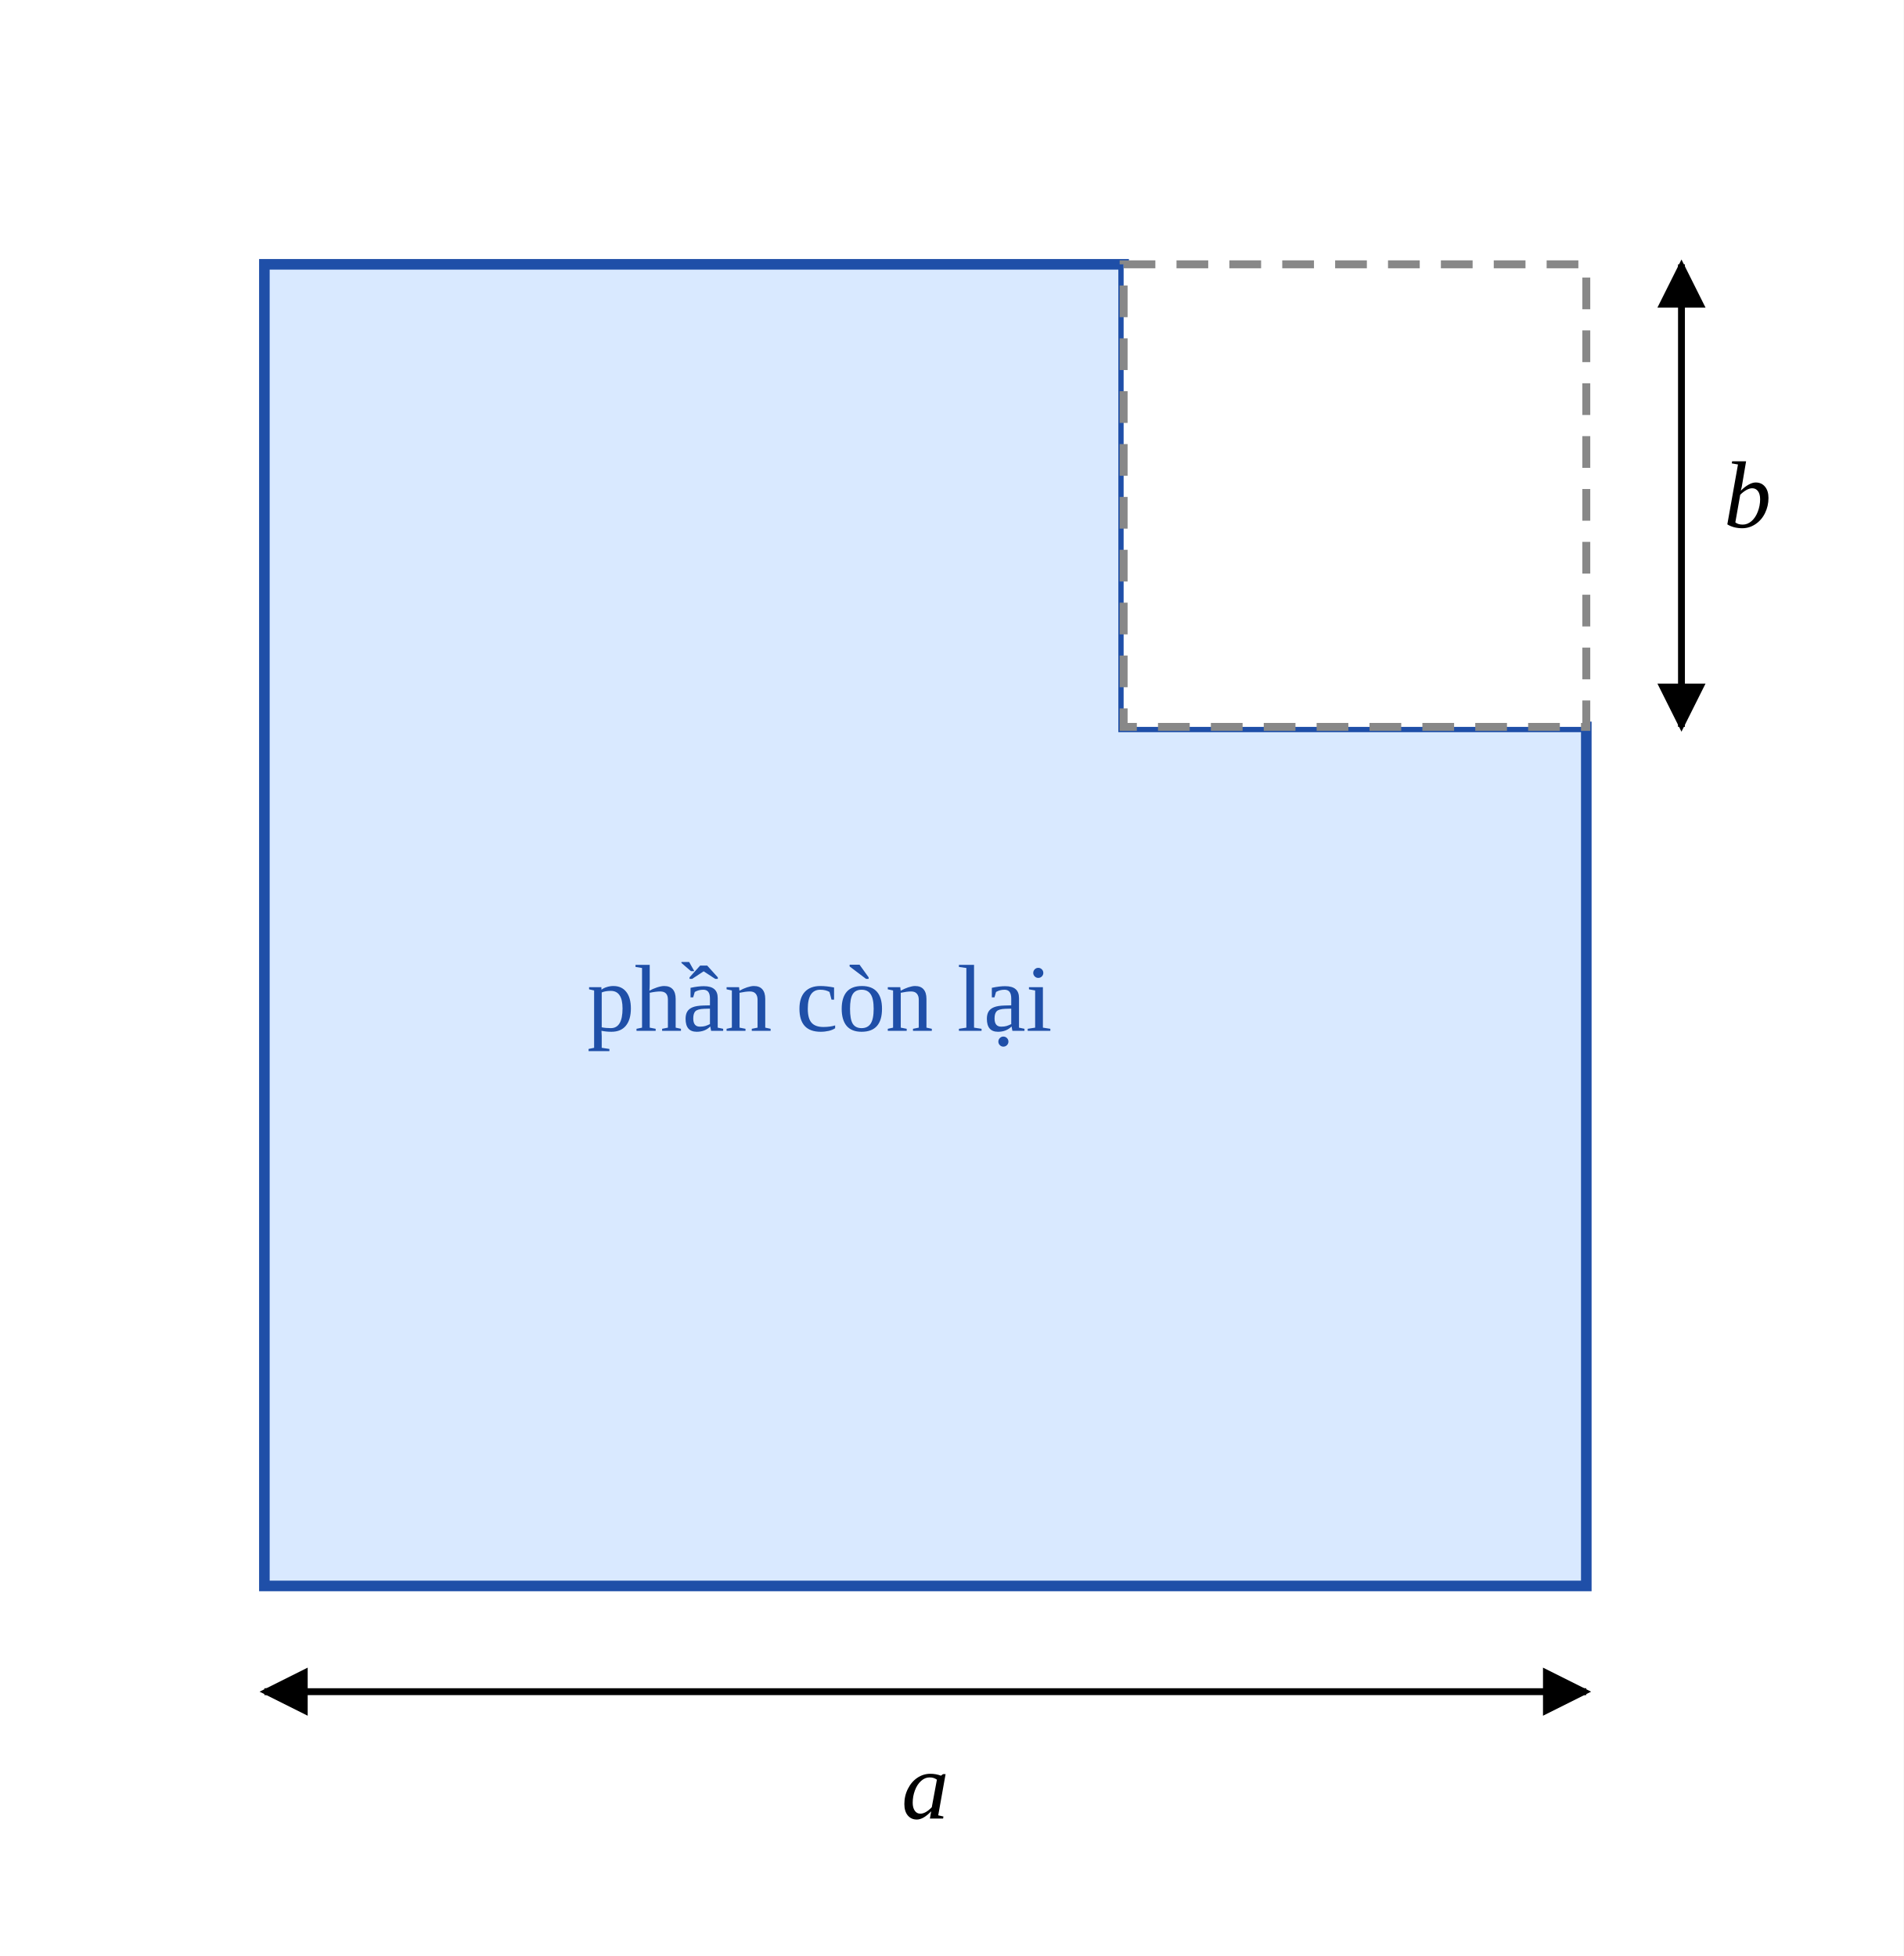
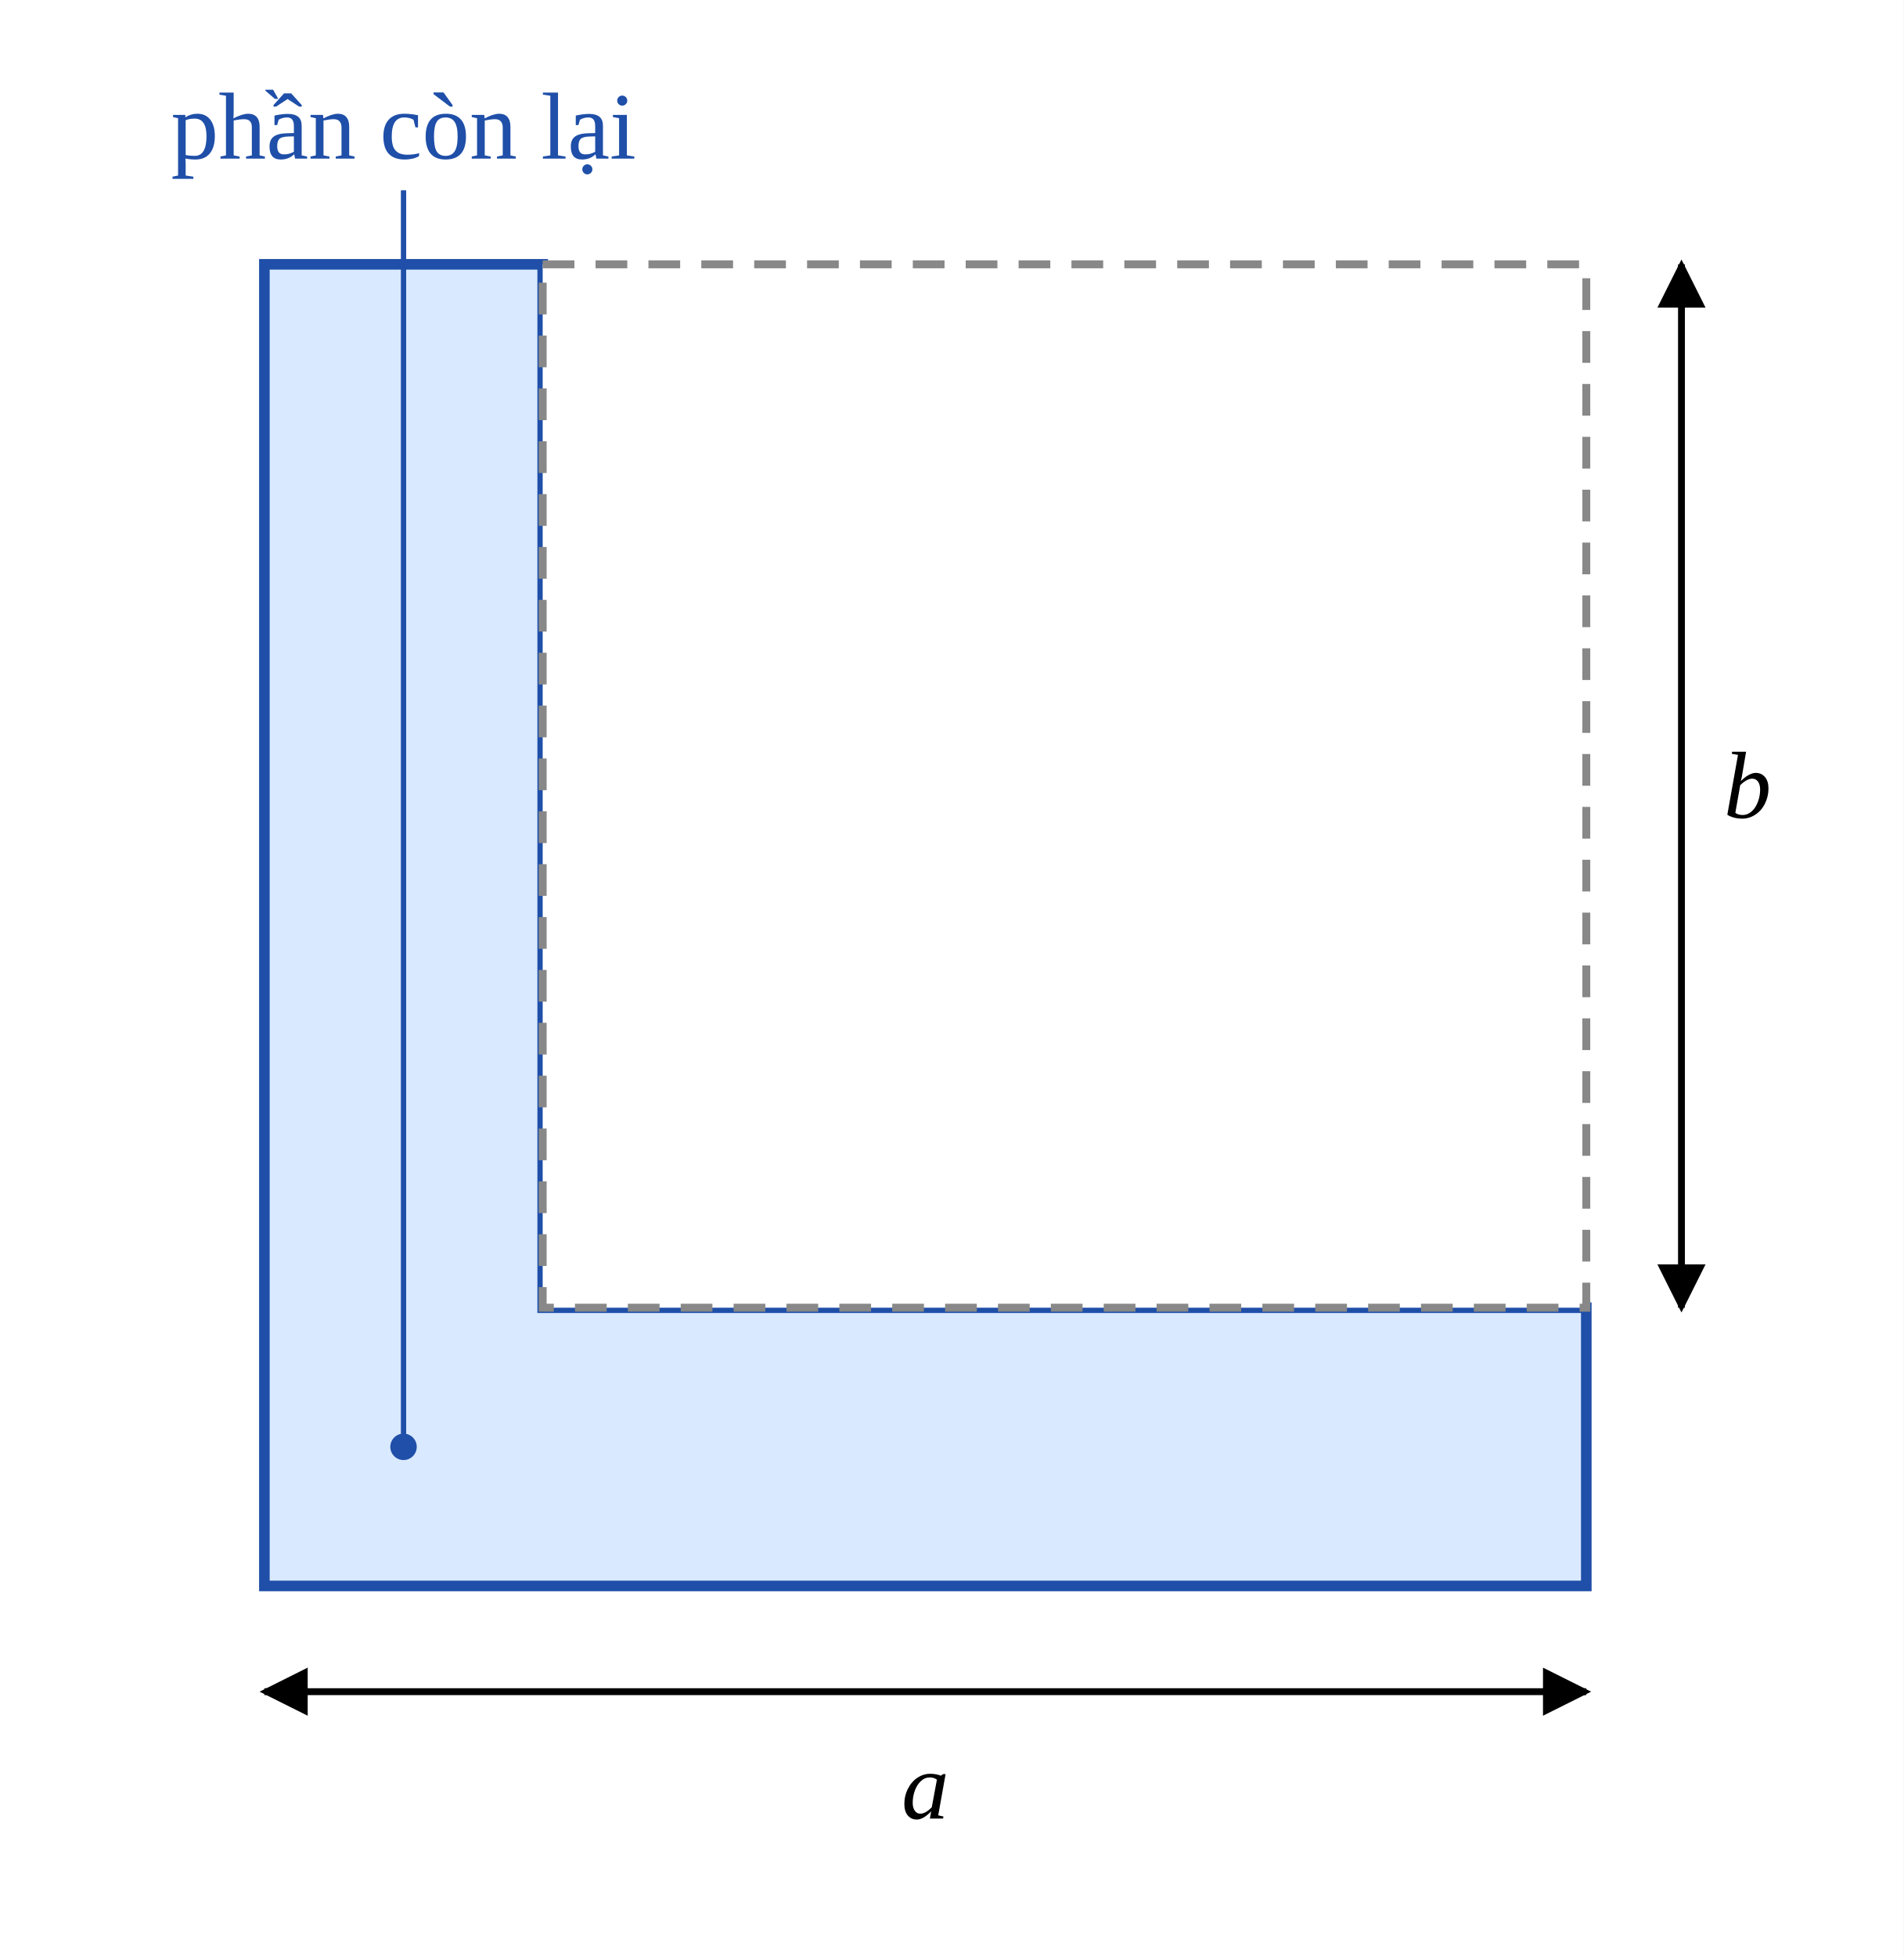
<svg xmlns="http://www.w3.org/2000/svg" viewBox="0 0 360 370" font-family="Times New Roman" font-size="18">
  <defs>
    <marker id="m2" viewBox="0 0 10 10" refX="9" refY="5" markerWidth="7" markerHeight="7" orient="auto-start-reverse">
      <path d="M0,0 L10,5 L0,10 z" fill="#000" />
    </marker>
  </defs>
  <rect width="360" height="370" fill="#fff" />
-   <path d="M50,50 L212.5,50 L212.5,137.5 L300,137.5 L300,300 L50,300 Z" fill="#cfe3ff" fill-opacity="0.8" stroke="#1f4fa8" stroke-width="2" />
-   <rect x="212.5" y="50" width="87.5" height="87.5" fill="#fff" stroke="#888" stroke-width="1.5" stroke-dasharray="6,4" />
+   <path d="M50,50 L102.632,50 L102.632,247.368 L300,247.368 L300,300 L50,300 Z" fill="#cfe3ff" fill-opacity="0.8" stroke="#1f4fa8" stroke-width="2" />
+   <rect x="102.632" y="50" width="197.368" height="197.368" fill="#fff" stroke="#888" stroke-width="1.5" stroke-dasharray="6,4" />
  <line x1="50" y1="320" x2="300" y2="320" stroke="#000" stroke-width="1.3" marker-start="url(#m2)" marker-end="url(#m2)" />
  <text x="175" y="344" text-anchor="middle" font-style="italic">a</text>
-   <line x1="318" y1="50" x2="318" y2="137.5" stroke="#000" stroke-width="1.3" marker-start="url(#m2)" marker-end="url(#m2)" />
-   <text x="326" y="99.75" font-style="italic">b</text>
-   <text x="155" y="195" text-anchor="middle" fill="#1f4fa8">phần còn lại</text>
+   <line x1="318" y1="50" x2="318" y2="247.368" stroke="#000" stroke-width="1.3" marker-start="url(#m2)" marker-end="url(#m2)" />
+   <text x="326" y="154.684" font-style="italic">b</text>
+   <line x1="76.316" y1="36" x2="76.316" y2="273.684" stroke="#1f4fa8" stroke-width="1" />
+   <circle cx="76.316" cy="273.684" r="2.5" fill="#1f4fa8" />
+   <text x="76.316" y="30" text-anchor="middle" fill="#1f4fa8">phần còn lại</text>
</svg>
